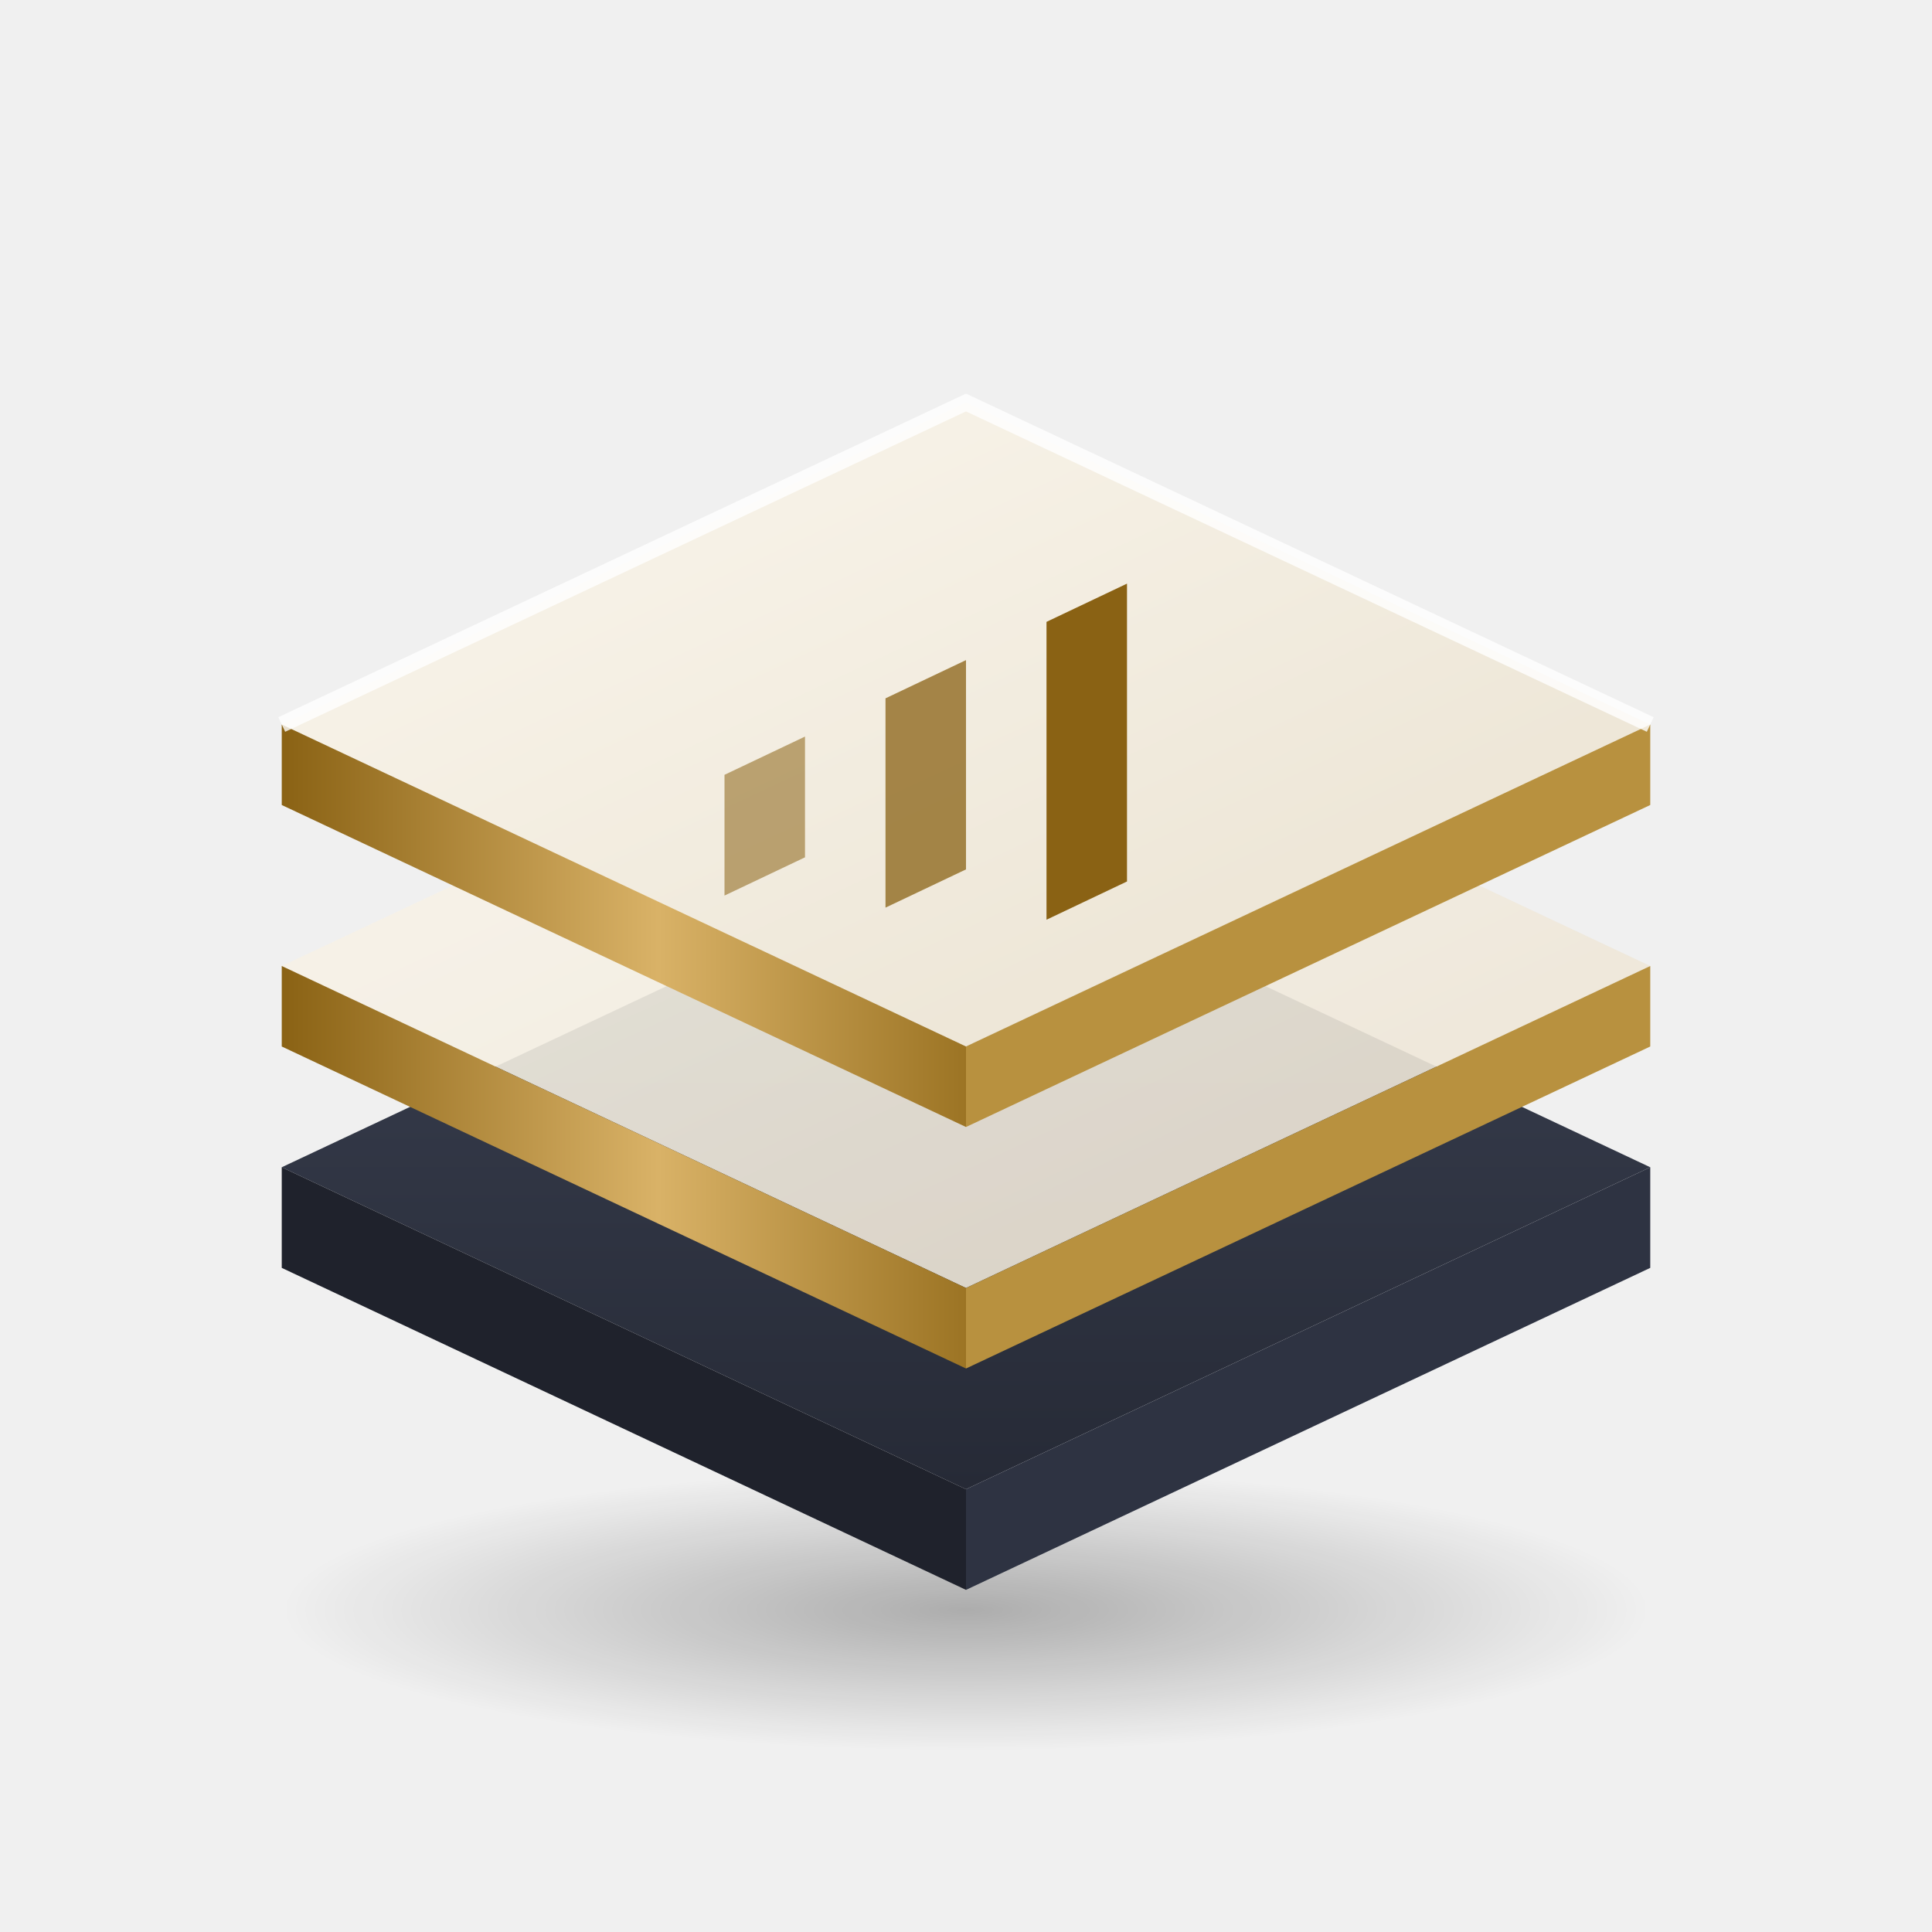
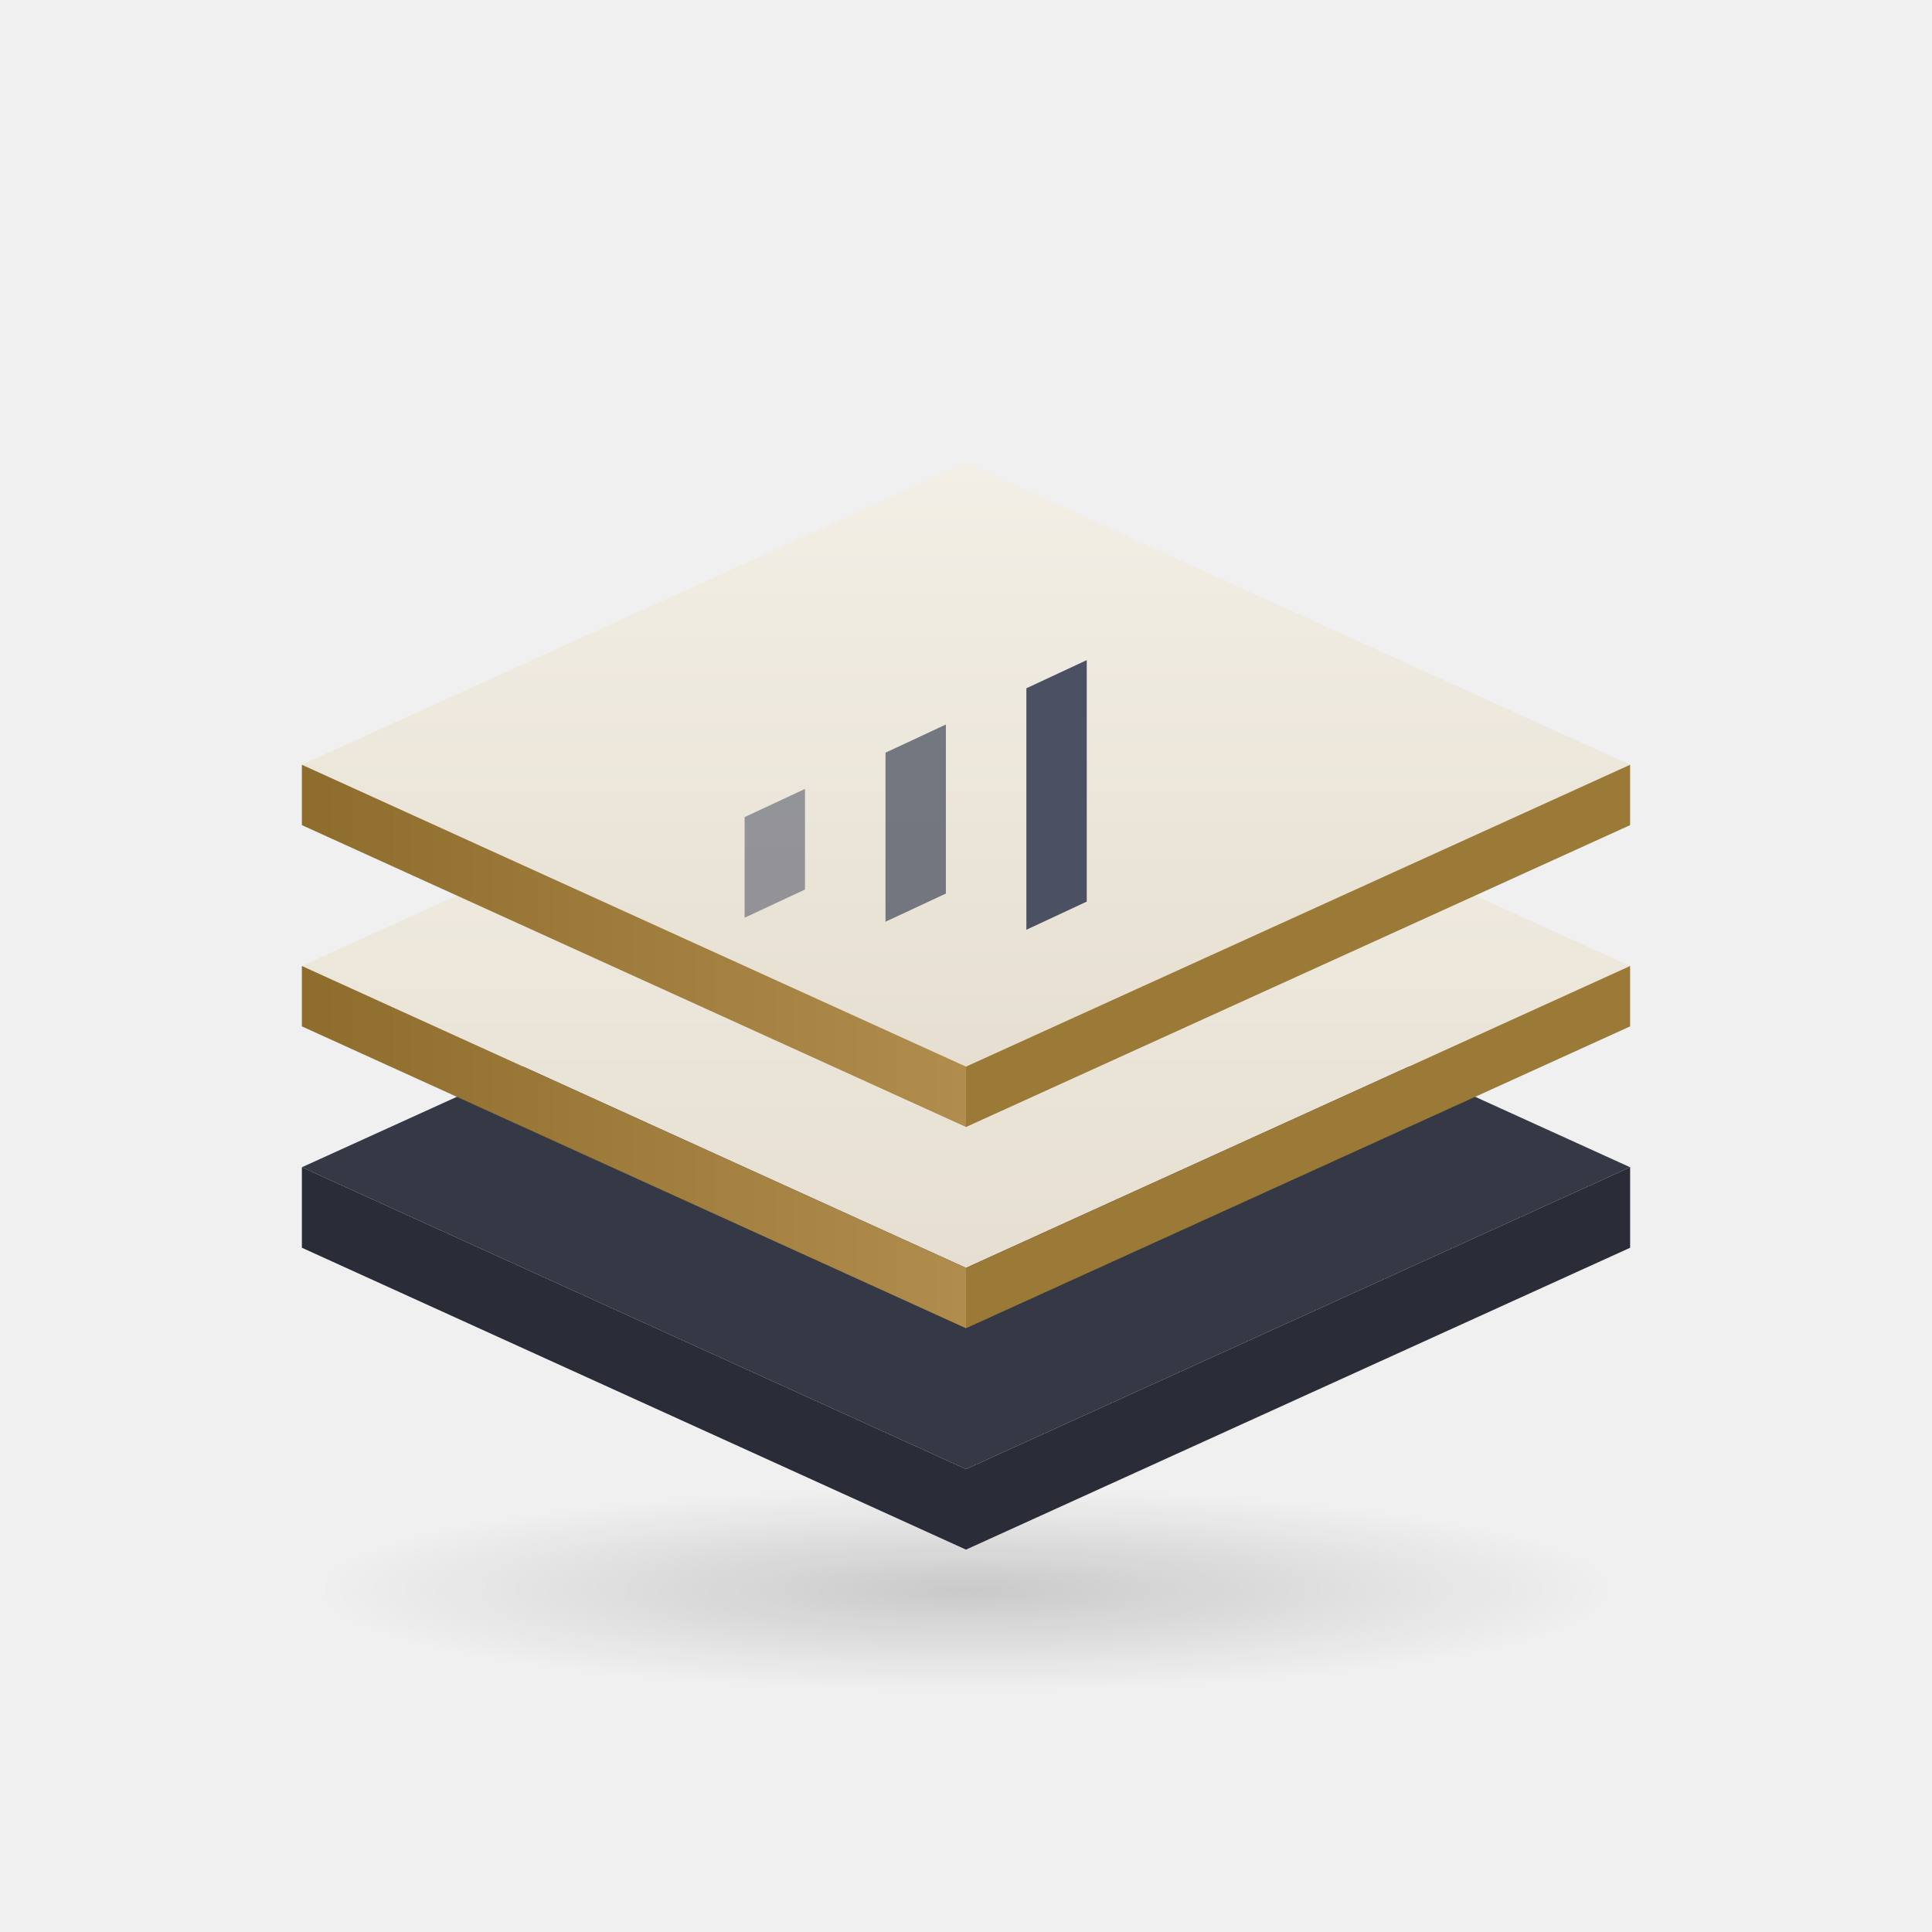
<svg xmlns="http://www.w3.org/2000/svg" viewBox="0 0 96 96" width="96" height="96">
  <defs>
-     <linearGradient id="top" x1="0" y1="0" x2="1" y2="1">
-       <stop offset="0" stop-color="#FBF7EE" />
-       <stop offset="1" stop-color="#E9E1D0" />
+     <linearGradient id="p" x1="0" y1="0" x2="0" y2="1">
+       <stop offset="0" stop-color="#F3EFE6" />
+       <stop offset="1" stop-color="#E6DFD1" />
    </linearGradient>
-     <linearGradient id="edge" x1="0" y1="0" x2="1" y2="0">
-       <stop offset="0" stop-color="#8A6214" />
-       <stop offset=".55" stop-color="#D9B267" />
-       <stop offset="1" stop-color="#9C7424" />
+     <linearGradient id="b" x1="0" y1="0" x2="1" y2="0">
+       <stop offset="0" stop-color="#8E6C2C" />
+       <stop offset="1" stop-color="#B08D4C" />
    </linearGradient>
-     <linearGradient id="side" x1="0" y1="0" x2="0" y2="1">
-       <stop offset="0" stop-color="#3B4152" />
-       <stop offset="1" stop-color="#262A36" />
-     </linearGradient>
-     <radialGradient id="shadow" cx=".5" cy=".5" r=".5">
-       <stop offset="0" stop-color="#000" stop-opacity=".28" />
+     <radialGradient id="s" cx=".5" cy=".5" r=".5">
+       <stop offset="0" stop-color="#000" stop-opacity=".16" />
      <stop offset="1" stop-color="#000" stop-opacity="0" />
    </radialGradient>
  </defs>
-   <ellipse cx="48" cy="80" rx="34" ry="7" fill="url(#shadow)" />
-   <path d="M14 58 48 42l34 16-34 16z" fill="url(#side)" />
-   <path d="M14 58v5l34 16v-5z" fill="#1F222C" />
-   <path d="M82 58v5L48 79v-5z" fill="#2E3342" />
-   <path d="M14 48 48 32l34 16-34 16z" fill="url(#top)" opacity=".9" />
-   <path d="M14 48v4l34 16v-4z" fill="url(#edge)" />
-   <path d="M82 48v4L48 68v-4z" fill="#B8913F" />
-   <path d="M14 36 48 20l34 16-34 16z" fill="url(#top)" />
-   <path d="M14 36v4l34 16v-4z" fill="url(#edge)" />
-   <path d="M82 36v4L48 56v-4z" fill="#B8913F" />
-   <g fill="#8A6214">
-     <path d="M36 38.5 40 36.6v6l-4 1.9z" opacity=".55" />
-     <path d="M44 34.7 48 32.8v10.4l-4 1.9z" opacity=".75" />
-     <path d="M52 30.9 56 29v14.8l-4 1.9z" />
+   <ellipse cx="48" cy="79" rx="32" ry="5" fill="url(#s)" />
+   <path d="M15 58 48 43l33 15-33 15z" fill="#353946" />
+   <path d="M15 58v4l33 15v-4zM81 58v4L48 77v-4z" fill="#2A2D38" />
+   <path d="M15 48 48 33l33 15-33 15z" fill="url(#p)" />
+   <path d="M15 48v3l33 15v-3z" fill="url(#b)" />
+   <path d="M81 48v3L48 66v-3z" fill="#9B7936" />
+   <path d="M15 38 48 23l33 15-33 15z" fill="url(#p)" />
+   <path d="M15 38v3l33 15v-3z" fill="url(#b)" />
+   <path d="M81 38v3L48 56v-3z" fill="#9B7936" />
+   <g fill="#4B5162">
+     <path d="M37 40.6 40 39.2v5l-3 1.4z" opacity=".55" />
+     <path d="M44 37.4 47 36v8.4l-3 1.4z" opacity=".75" />
+     <path d="M51 34.2 54 32.8v12l-3 1.4z" />
  </g>
-   <path d="M14 36 48 20l34 16" fill="none" stroke="#fff" stroke-opacity=".8" stroke-width=".8" />
</svg>
